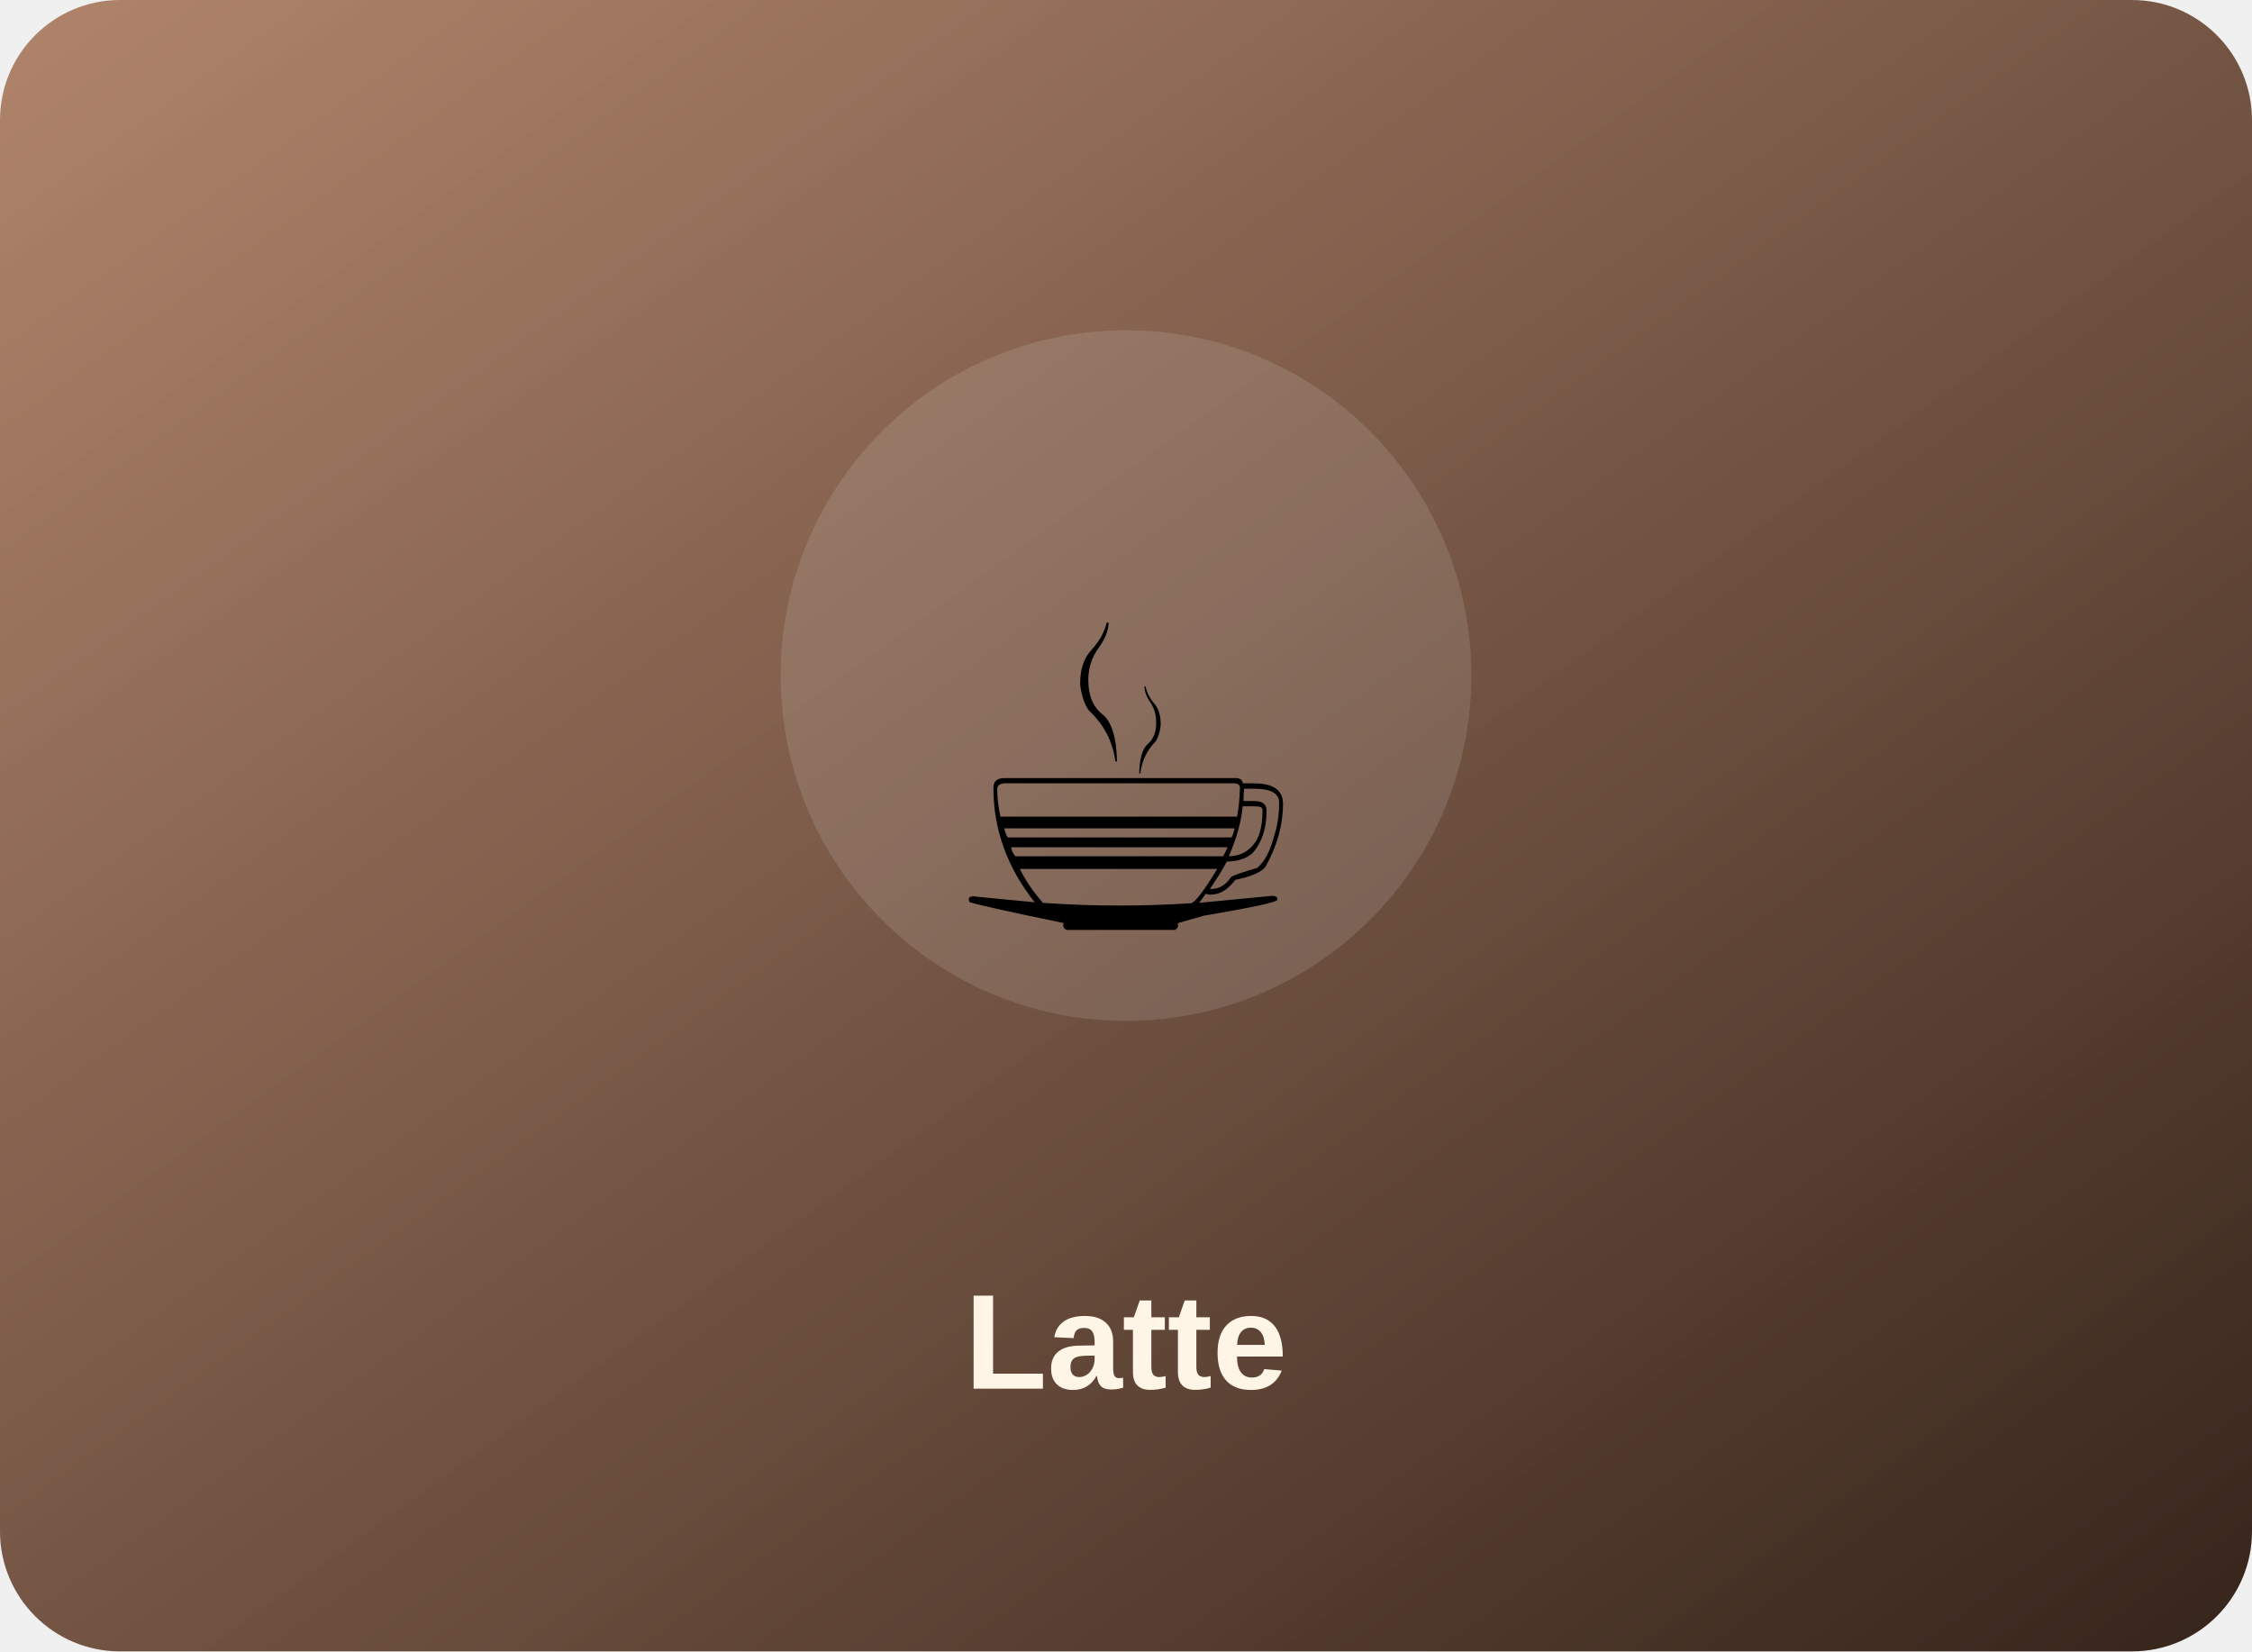
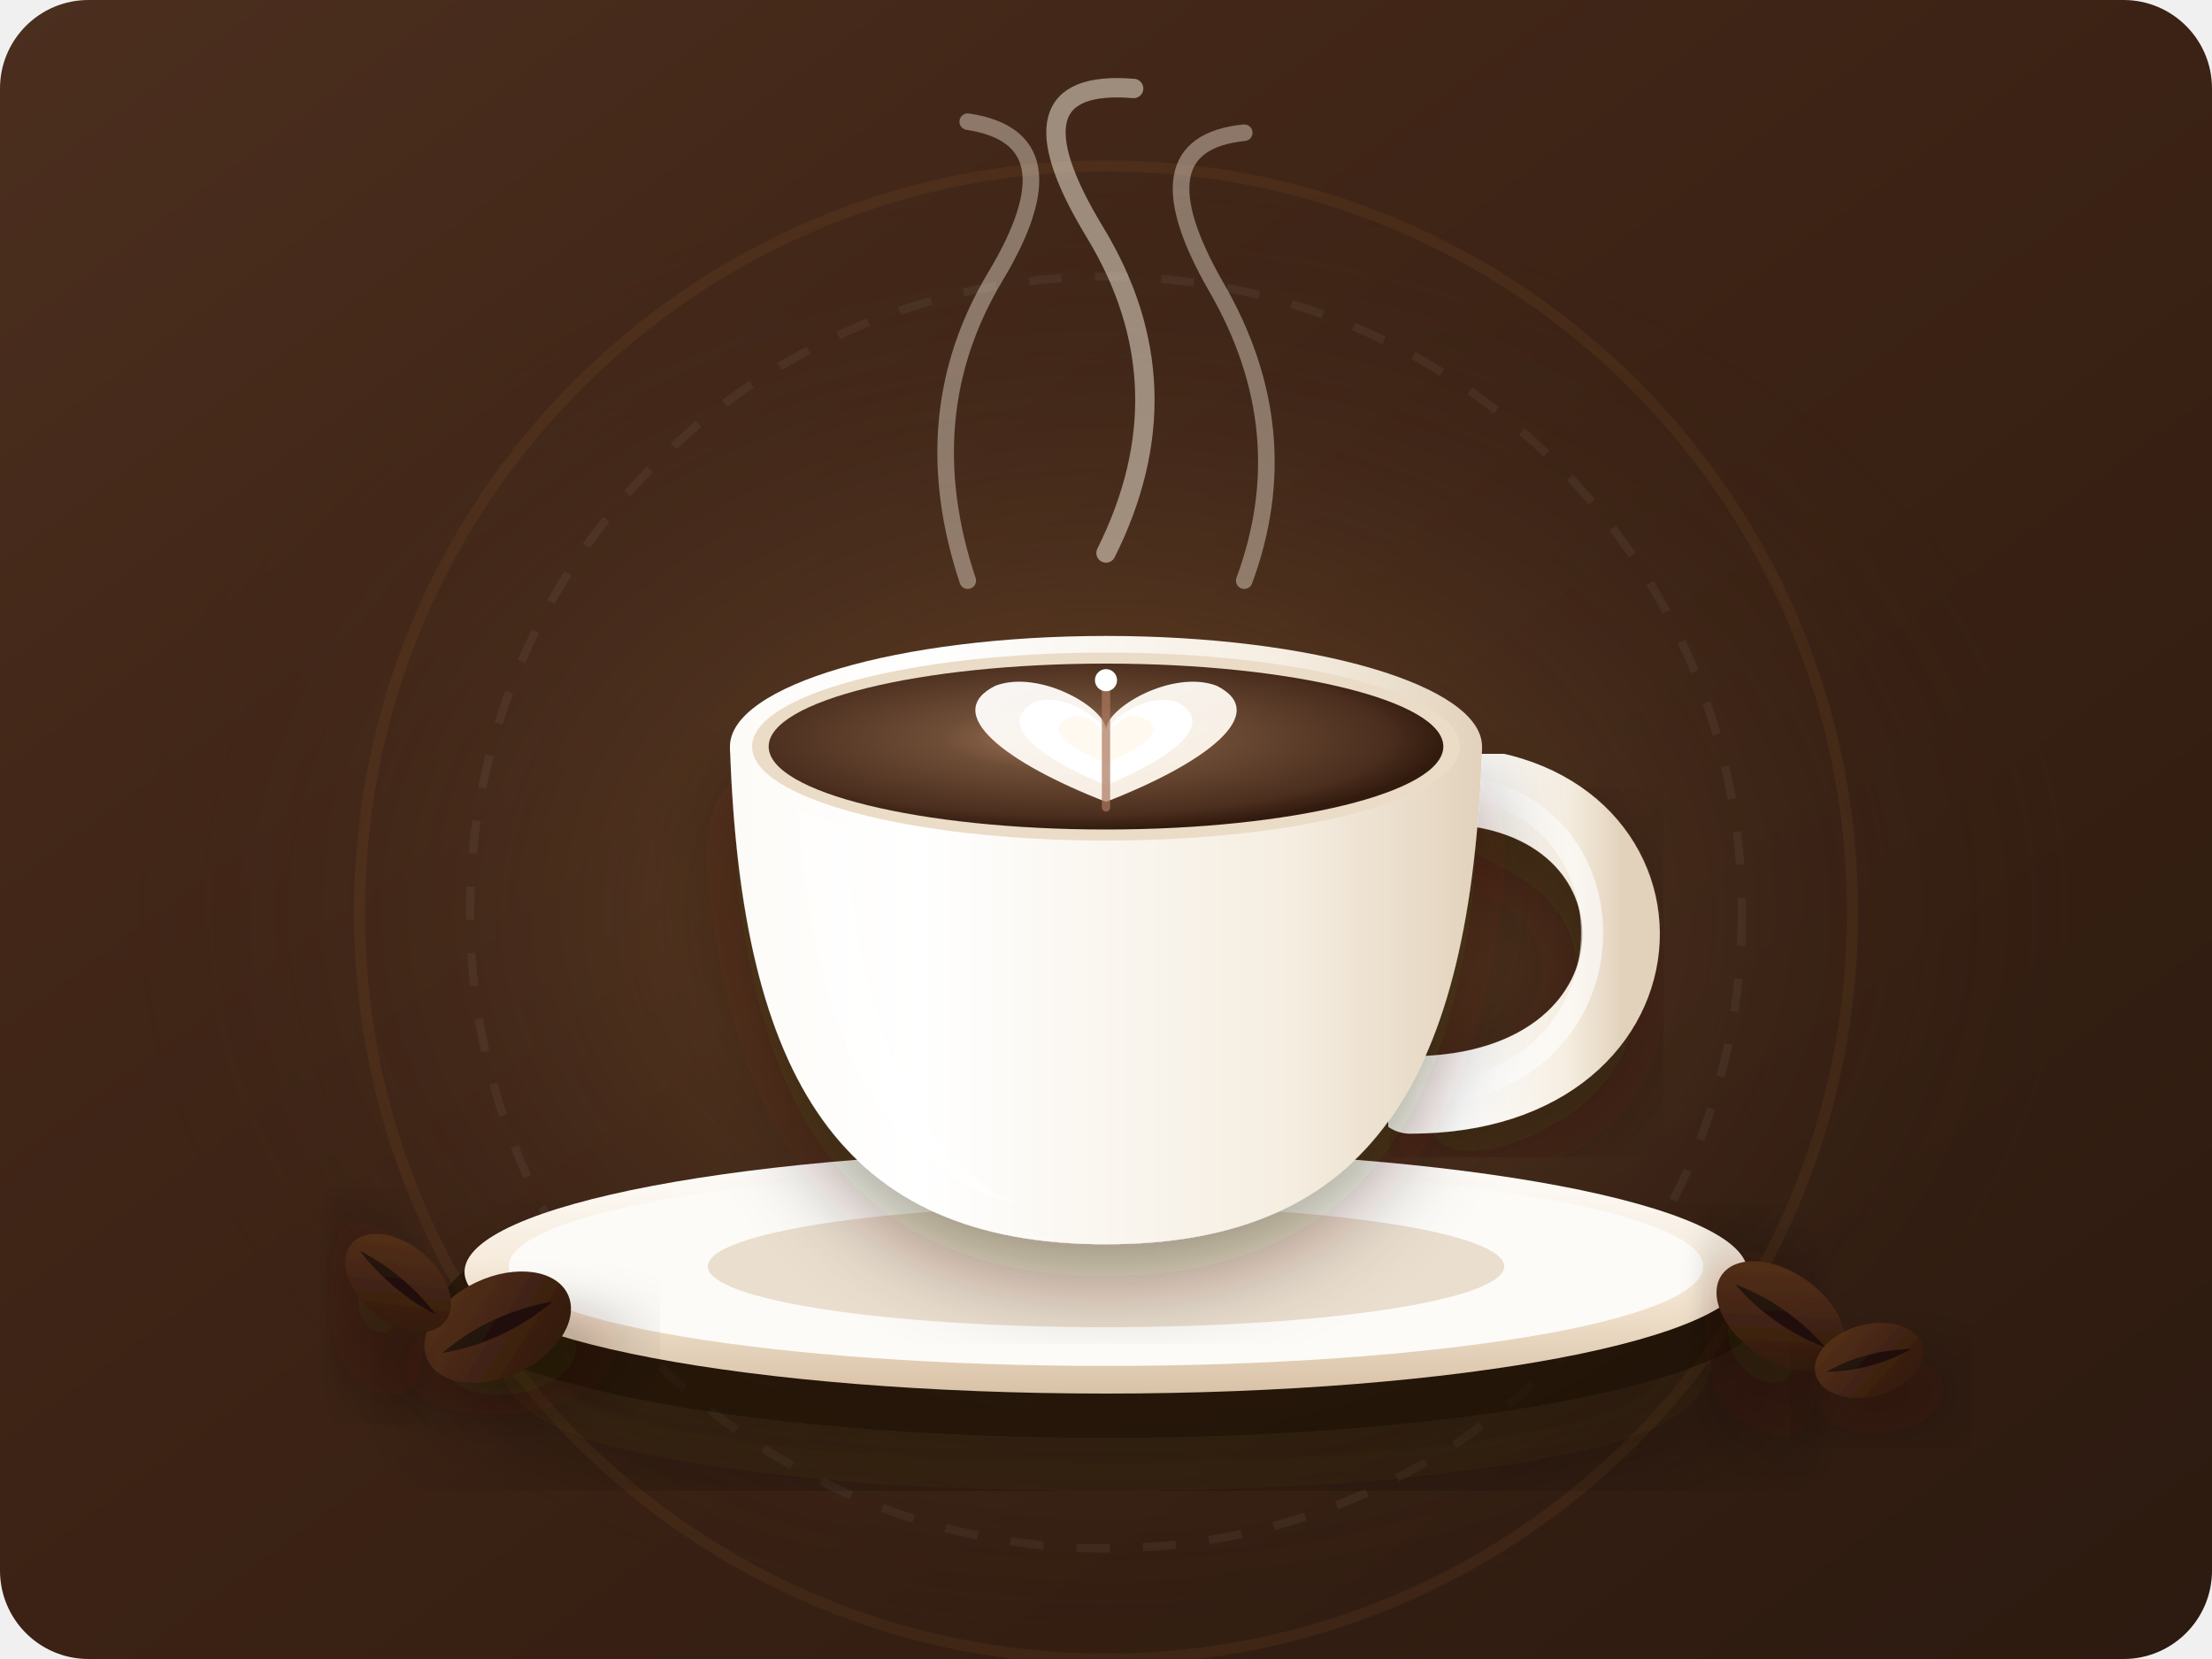
- <svg xmlns="http://www.w3.org/2000/svg" viewBox="0 0 300 220" width="100%" height="100%">
+ <svg xmlns="http://www.w3.org/2000/svg" viewBox="0 0 400 300" width="100%" height="100%">
  <defs>
-     <linearGradient id="g2" x1="0" y1="0" x2="1" y2="1">
-       <stop offset="0%" stop-color="#a9785c" stop-opacity="0.9" />
-       <stop offset="100%" stop-color="#2c1a10" stop-opacity="0.95" />
+     <linearGradient id="bgGrad" x1="0%" y1="0%" x2="100%" y2="100%">
+       <stop offset="0%" stop-color="#4b2e1e" />
+       <stop offset="50%" stop-color="#3b2214" />
+       <stop offset="100%" stop-color="#2c1a10" />
    </linearGradient>
+     <radialGradient id="warmGlow" cx="50%" cy="55%" r="45%">
+       <stop offset="0%" stop-color="#d99a44" stop-opacity="0.35" />
+       <stop offset="60%" stop-color="#6f4e37" stop-opacity="0.15" />
+       <stop offset="100%" stop-color="#2c1a10" stop-opacity="0" />
+     </radialGradient>
+     <linearGradient id="cupGrad" x1="0%" y1="0%" x2="100%" y2="0%">
+       <stop offset="0%" stop-color="#fdfbf7" />
+       <stop offset="25%" stop-color="#ffffff" />
+       <stop offset="75%" stop-color="#f5ede0" />
+       <stop offset="100%" stop-color="#e2d2bc" />
+     </linearGradient>
+     <linearGradient id="saucerGrad" x1="0%" y1="0%" x2="0%" y2="100%">
+       <stop offset="0%" stop-color="#ffffff" />
+       <stop offset="60%" stop-color="#f3e4d0" />
+       <stop offset="100%" stop-color="#d8c2a7" />
+     </linearGradient>
+     <radialGradient id="cremaGrad" cx="45%" cy="45%" r="55%">
+       <stop offset="0%" stop-color="#a9785c" />
+       <stop offset="35%" stop-color="#6f4e37" />
+       <stop offset="85%" stop-color="#4b2e1e" />
+       <stop offset="100%" stop-color="#321b0e" />
+     </radialGradient>
+     <linearGradient id="foamGrad" x1="0%" y1="0%" x2="100%" y2="100%">
+       <stop offset="0%" stop-color="#ffffff" />
+       <stop offset="100%" stop-color="#fff5e6" />
+     </linearGradient>
+     <linearGradient id="beanGrad" x1="0%" y1="0%" x2="100%" y2="100%">
+       <stop offset="0%" stop-color="#5a331c" />
+       <stop offset="100%" stop-color="#2c160a" />
+     </linearGradient>
+     <filter id="shadow" x="-10%" y="-10%" width="130%" height="130%">
+       <feDropShadow dx="0" dy="10" stdDeviation="12" flood-color="#150b06" flood-opacity="0.6" />
+     </filter>
+     <filter id="cupShadow" x="-10%" y="-10%" width="130%" height="130%">
+       <feDropShadow dx="0" dy="6" stdDeviation="8" flood-color="#24130a" flood-opacity="0.4" />
+     </filter>
  </defs>
-   <rect width="300" height="220" rx="16" fill="url(#g2)" />
-   <circle cx="150" cy="90" r="46" fill="#ffffff" fill-opacity="0.12" />
-   <text x="150" y="108" font-size="56" text-anchor="middle" dominant-baseline="middle">☕</text>
-   <text x="150" y="185" font-size="18" font-family="'Segoe UI', Arial, sans-serif" font-weight="600" fill="#fff5e6" text-anchor="middle">Latte</text>
+   <rect width="400" height="300" rx="16" fill="url(#bgGrad)" />
+   <rect width="400" height="300" rx="16" fill="url(#warmGlow)" />
+   <circle cx="200" cy="165" r="135" fill="none" stroke="#d99a44" stroke-opacity="0.07" stroke-width="2" />
+   <circle cx="200" cy="165" r="115" fill="none" stroke="#ffffff" stroke-opacity="0.05" stroke-width="1.5" stroke-dasharray="6,6" />
+   <g opacity="0.65">
+     <path d="M 175 105 Q 165 75 180 50 T 175 22" fill="none" stroke="#fff5e6" stroke-width="3" stroke-linecap="round" opacity="0.6" />
+     <path d="M 200 100 Q 215 70 198 42 T 205 16" fill="none" stroke="#fff5e6" stroke-width="3.5" stroke-linecap="round" opacity="0.75" />
+     <path d="M 225 105 Q 235 78 220 52 T 225 24" fill="none" stroke="#fff5e6" stroke-width="3" stroke-linecap="round" opacity="0.6" />
+   </g>
+   <ellipse cx="200" cy="236" rx="120" ry="24" fill="#180c06" opacity="0.6" filter="url(#shadow)" />
+   <ellipse cx="200" cy="230" rx="116" ry="22" fill="url(#saucerGrad)" />
+   <ellipse cx="200" cy="229" rx="108" ry="18" fill="#fdfbf7" />
+   <ellipse cx="200" cy="229" rx="72" ry="11" fill="#e2d2bc" opacity="0.7" />
+   <path d="M 260 142 C 305 142 305 198 255 198" fill="none" stroke="url(#cupGrad)" stroke-width="14" stroke-linecap="round" filter="url(#cupShadow)" />
+   <path d="M 260 142 C 298 142 298 198 255 198" fill="none" stroke="#ffffff" stroke-width="4" opacity="0.6" />
+   <path d="M 132 135 C 134 195 152 225 200 225 C 248 225 266 195 268 135 Z" fill="url(#cupGrad)" filter="url(#cupShadow)" />
+   <path d="M 144 140 C 146 185 158 212 185 218 C 168 212 154 188 152 140 Z" fill="#ffffff" opacity="0.5" />
+   <ellipse cx="200" cy="135" rx="68" ry="20" fill="url(#cupGrad)" />
+   <ellipse cx="200" cy="135" rx="64" ry="17" fill="#ebdcc8" />
+   <ellipse cx="200" cy="135" rx="61" ry="15" fill="url(#cremaGrad)" />
+   <g transform="translate(200, 135)">
+     <path d="M 0 10 C -18 3 -30 -6 -20 -11 C -12 -14 0 -7 0 -3 C 0 -7 12 -14 20 -11 C 30 -6 18 3 0 10 Z" fill="url(#foamGrad)" opacity="0.95" />
+     <path d="M 0 7 C -12 2 -20 -4 -13 -8 C -8 -10 0 -5 0 -2 C 0 -5 8 -10 13 -8 C 20 -4 12 2 0 7 Z" fill="#ffffff" />
+     <path d="M 0 3 C -7 0 -11 -3 -7 -5 C -4 -7 0 -3 0 -1 C 0 -3 4 -7 7 -5 C 11 -3 7 0 0 3 Z" fill="#fff9f0" />
+     <path d="M 0 -11 Q 0 0 0 11" stroke="#a9785c" stroke-width="1.5" stroke-linecap="round" opacity="0.7" />
+     <circle cx="0" cy="-12" r="2" fill="#ffffff" />
+   </g>
+   <g transform="translate(90, 240) rotate(-25)" filter="url(#cupShadow)">
+     <ellipse cx="0" cy="0" rx="14" ry="9" fill="url(#beanGrad)" />
+     <path d="M -11 0 Q 0 -3 11 0 Q 0 3 -11 0" fill="#1c0d05" opacity="0.8" />
+   </g>
+   <g transform="translate(72, 232) rotate(40)" filter="url(#cupShadow)">
+     <ellipse cx="0" cy="0" rx="11" ry="7" fill="url(#beanGrad)" />
+     <path d="M -9 0 Q 0 -2 9 0 Q 0 2 -9 0" fill="#1c0d05" opacity="0.8" />
+   </g>
+   <g transform="translate(322, 238) rotate(35)" filter="url(#cupShadow)">
+     <ellipse cx="0" cy="0" rx="13" ry="8" fill="url(#beanGrad)" />
+     <path d="M -10 0 Q 0 -2.5 10 0 Q 0 2.5 -10 0" fill="#1c0d05" opacity="0.8" />
+   </g>
+   <g transform="translate(338, 246) rotate(-15)" filter="url(#cupShadow)">
+     <ellipse cx="0" cy="0" rx="10" ry="6.5" fill="url(#beanGrad)" />
+     <path d="M -8 0 Q 0 -2 8 0 Q 0 2 -8 0" fill="#1c0d05" opacity="0.8" />
+   </g>
</svg>
